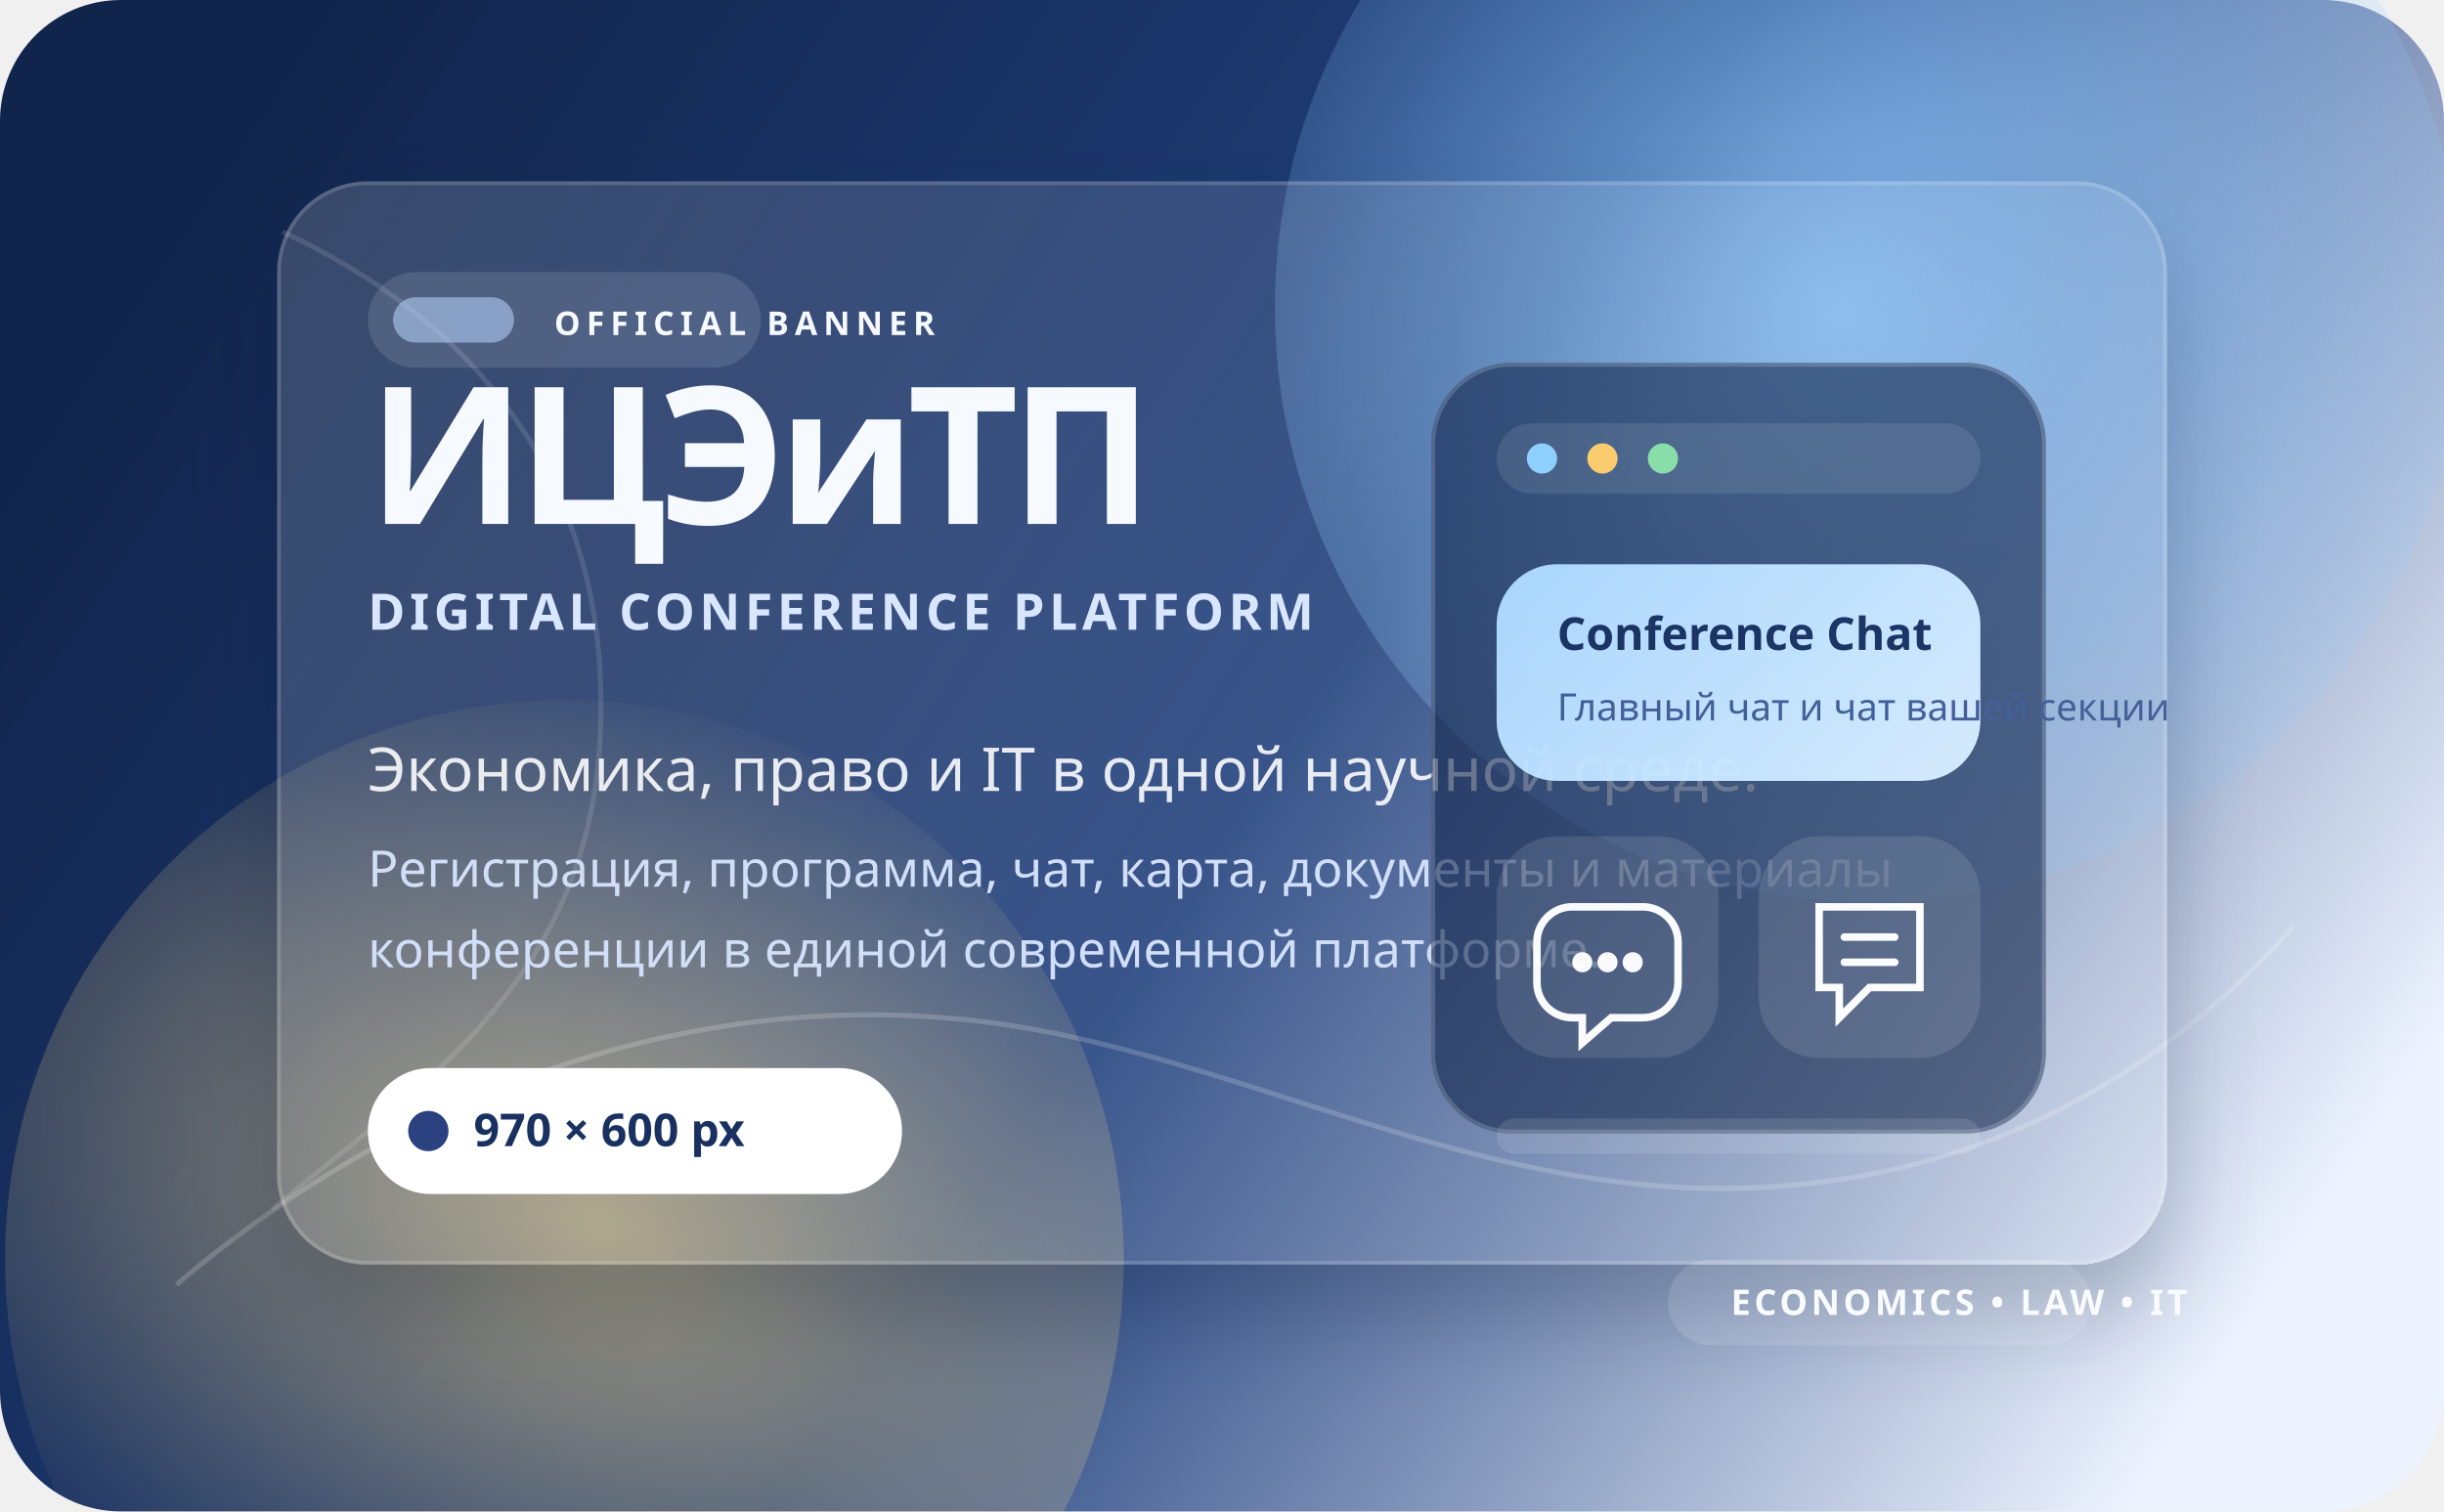
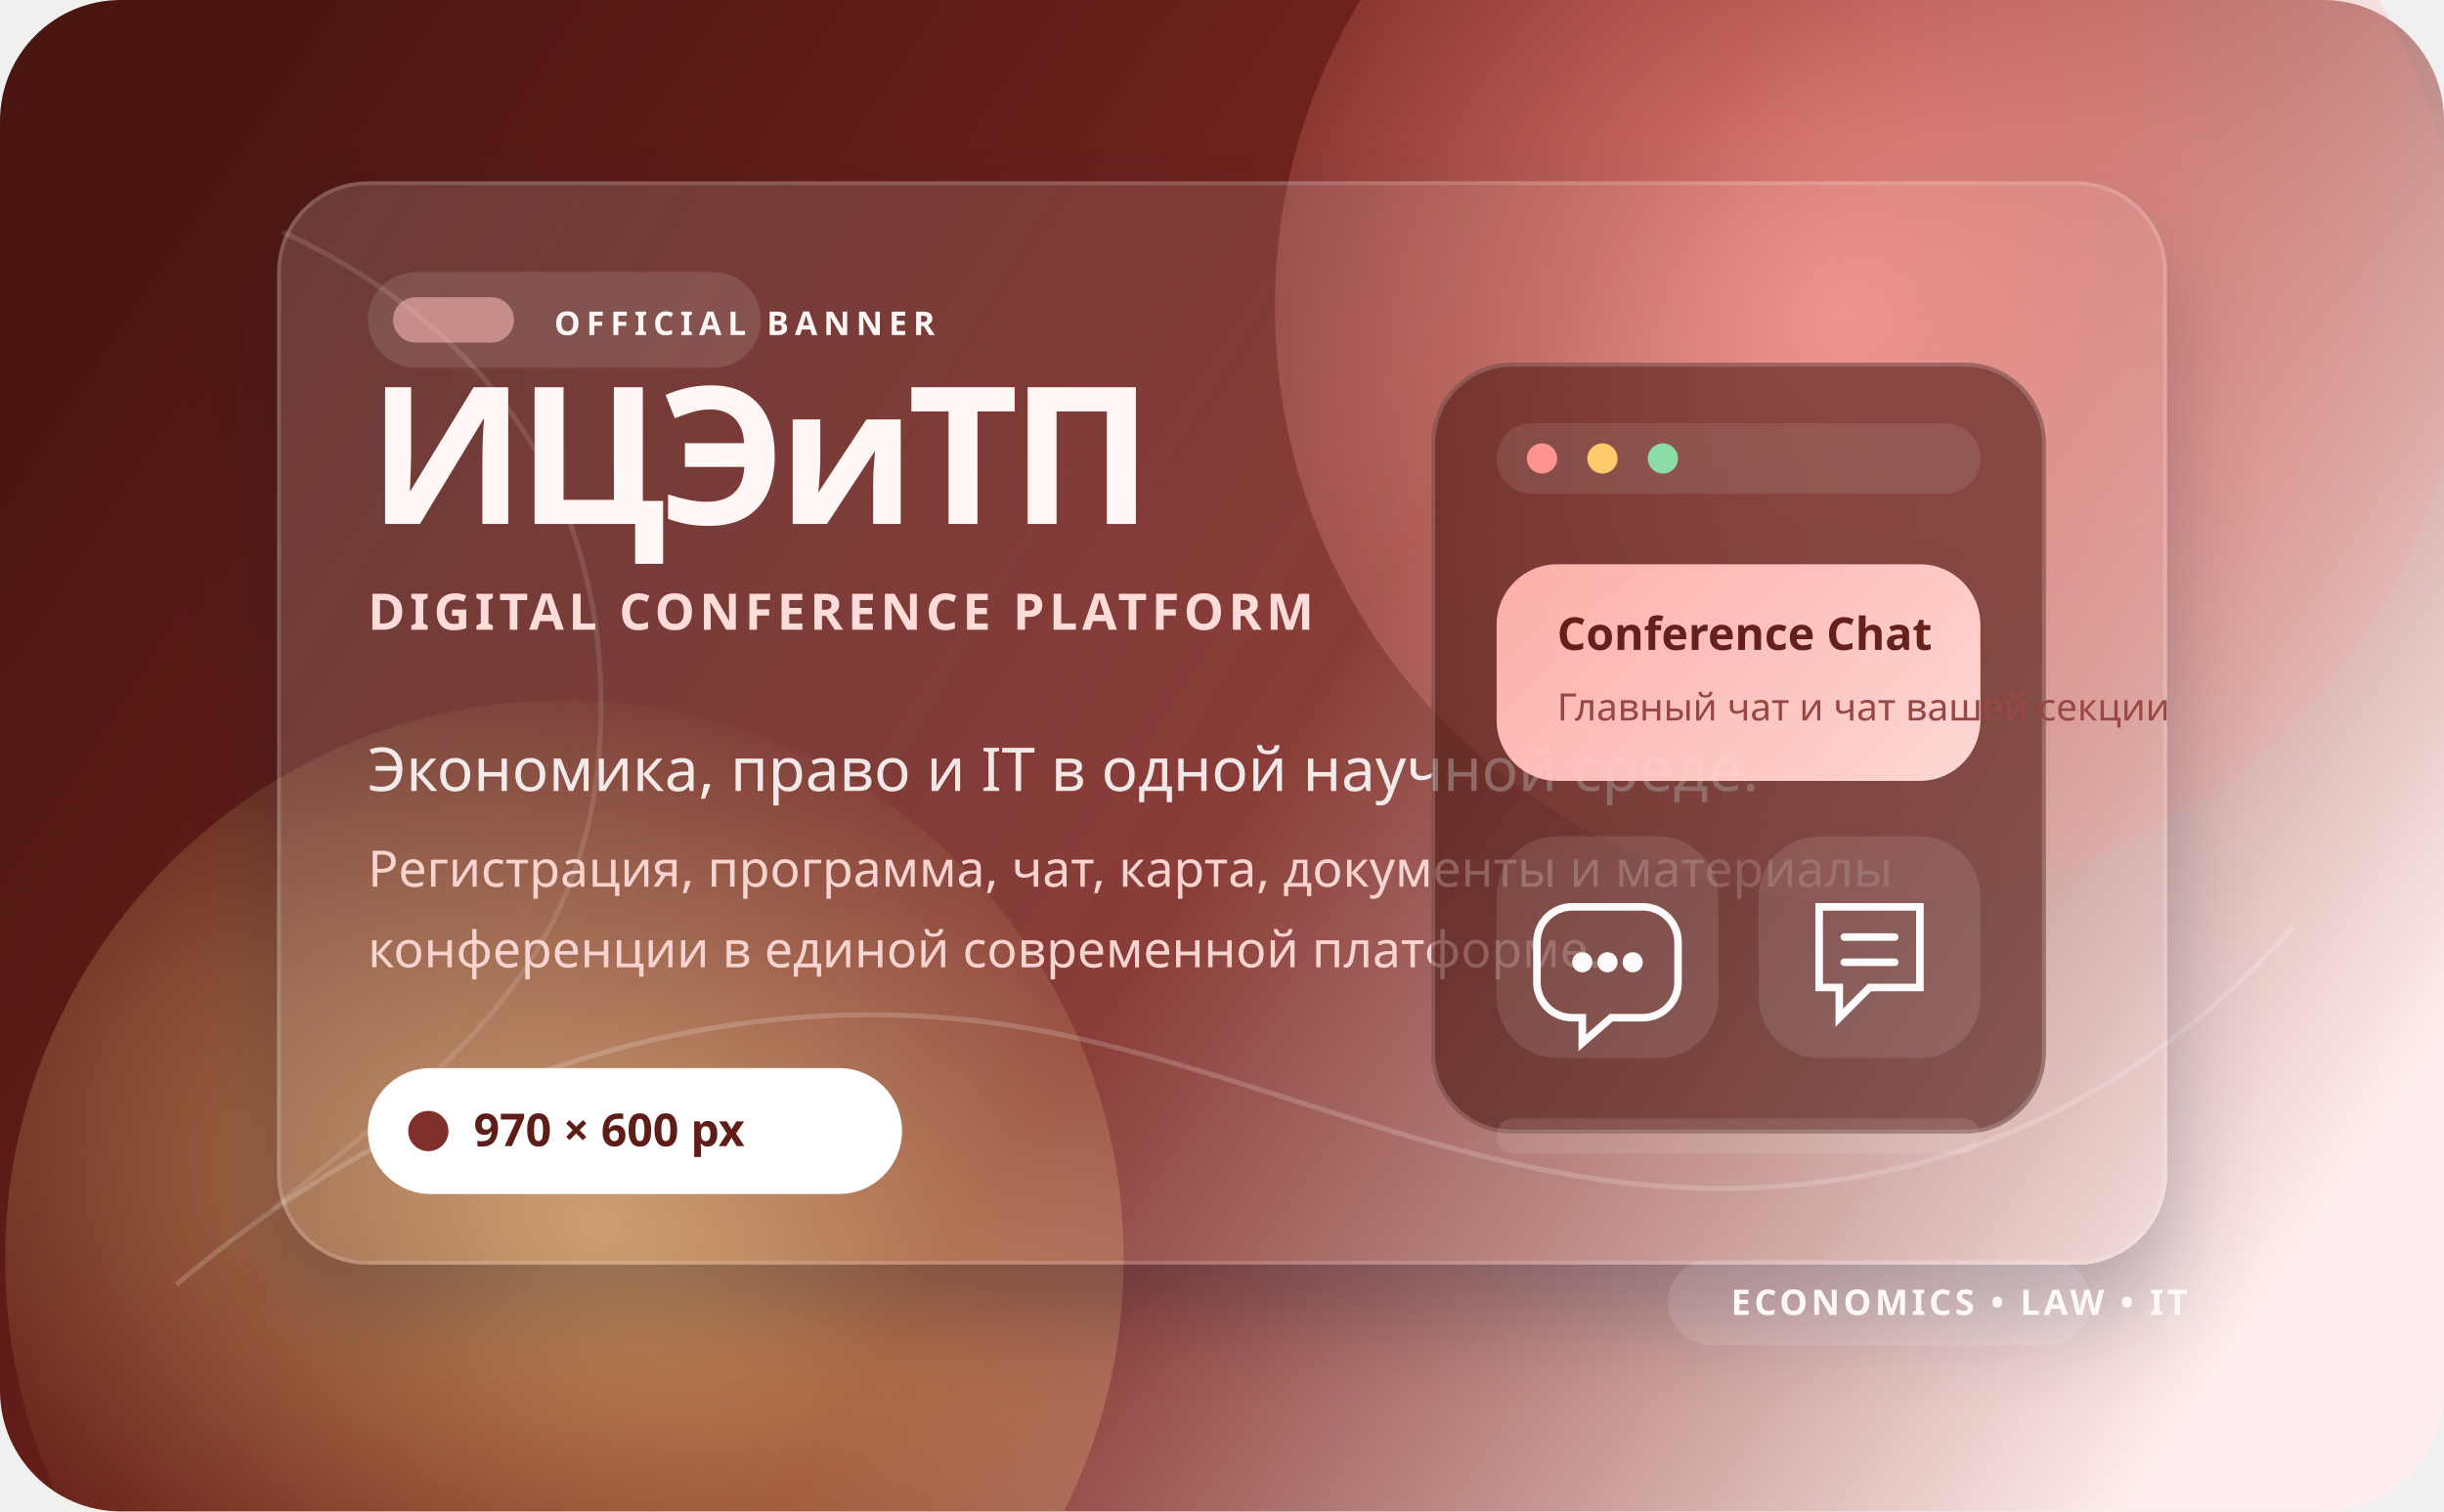
<svg xmlns="http://www.w3.org/2000/svg" width="970" height="600" viewBox="0 0 970 600" fill="none">
  <defs>
    <linearGradient id="bg" x1="88" y1="44" x2="872" y2="560" gradientUnits="userSpaceOnUse">
-       <stop stop-color="#11244B" />
-       <stop offset="0.52" stop-color="#20407C" />
-       <stop offset="1" stop-color="#EDF3FF" />
+       <stop stop-color="#4B1511" />
+       <stop offset="0.52" stop-color="#7C2620" />
+       <stop offset="1" stop-color="#FFEEED" />
    </linearGradient>
    <radialGradient id="glowA" cx="0" cy="0" r="1" gradientUnits="userSpaceOnUse" gradientTransform="translate(730 124) rotate(132.89) scale(320 292)">
-       <stop stop-color="#8EC9FF" stop-opacity="0.82" />
-       <stop offset="1" stop-color="#8EC9FF" stop-opacity="0" />
+       <stop stop-color="#FF968E" stop-opacity="0.82" />
+       <stop offset="1" stop-color="#FF968E" stop-opacity="0" />
    </radialGradient>
    <radialGradient id="glowB" cx="0" cy="0" r="1" gradientUnits="userSpaceOnUse" gradientTransform="translate(238 486) rotate(17.83) scale(330 214)">
      <stop stop-color="#FFDC88" stop-opacity="0.6" />
      <stop offset="1" stop-color="#FFDC88" stop-opacity="0" />
    </radialGradient>
    <linearGradient id="panel" x1="106" y1="88" x2="796" y2="498" gradientUnits="userSpaceOnUse">
      <stop stop-color="white" stop-opacity="0.16" />
      <stop offset="1" stop-color="white" stop-opacity="0.06" />
    </linearGradient>
    <linearGradient id="accent" x1="594" y1="168" x2="862" y2="446" gradientUnits="userSpaceOnUse">
-       <stop stop-color="#A3D5FF" />
-       <stop offset="1" stop-color="#F8FBFF" />
+       <stop stop-color="#FFA9A3" />
+       <stop offset="1" stop-color="#FFF8F8" />
    </linearGradient>
    <filter id="shadow" x="74" y="56" width="822" height="502" filterUnits="userSpaceOnUse" color-interpolation-filters="sRGB">
      <feFlood flood-opacity="0" result="BackgroundImageFix" />
      <feColorMatrix in="SourceAlpha" type="matrix" values="0 0 0 0 0 0 0 0 0 0 0 0 0 0 0 0 0 0 127 0" result="hardAlpha" />
      <feOffset dy="20" />
      <feGaussianBlur stdDeviation="18" />
      <feComposite in2="hardAlpha" operator="out" />
      <feColorMatrix type="matrix" values="0 0 0 0 0.051 0 0 0 0 0.114 0 0 0 0 0.231 0 0 0 0.25 0" />
      <feBlend mode="normal" in2="BackgroundImageFix" result="effect1_dropShadow_0_1" />
      <feBlend mode="normal" in="SourceGraphic" in2="effect1_dropShadow_0_1" result="shape" />
    </filter>
  </defs>
  <rect width="970" height="600" rx="48" fill="url(#bg)" />
  <circle cx="742" cy="122" r="236" fill="url(#glowA)" />
  <circle cx="224" cy="500" r="222" fill="url(#glowB)" />
  <path d="M70 510C164 430 274 396 374 404C487 412 590 484 716 470C797 462 862 422 910 368" stroke="white" stroke-opacity="0.18" stroke-width="2" />
  <path d="M112 92C198 132 244 202 238 296C232 390 166 432 108 480" stroke="white" stroke-opacity="0.12" stroke-width="2" />
  <g filter="url(#shadow)">
    <rect x="110" y="72" width="750" height="430" rx="36" fill="url(#panel)" />
    <rect x="110.75" y="72.75" width="748.5" height="428.5" rx="35.25" stroke="white" stroke-opacity="0.16" stroke-width="1.5" />
  </g>
  <rect x="146" y="108" width="156" height="38" rx="19" fill="white" fill-opacity="0.12" />
-   <rect x="156" y="118" width="48" height="18" rx="9" fill="#B9D6FF" fill-opacity="0.55" />
-   <text x="220" y="133" fill="#F6FAFF" font-family="'IBM Plex Sans', 'Segoe UI', sans-serif" font-size="13" font-weight="700" letter-spacing="2.4">OFFICIAL BANNER</text>
-   <text x="146" y="208" fill="#F6FAFF" font-family="'IBM Plex Sans', 'Segoe UI', sans-serif" font-size="76" font-weight="700" letter-spacing="-3.2">ИЦЭиТП</text>
-   <text x="146" y="250" fill="#D9E6FF" font-family="'IBM Plex Sans', 'Segoe UI', sans-serif" font-size="20" font-weight="600" letter-spacing="1.8">DIGITAL CONFERENCE PLATFORM</text>
+   <rect x="156" y="118" width="48" height="18" rx="9" fill="#FFBEB9" fill-opacity="0.55" />
+   <text x="220" y="133" fill="#FFF7F6" font-family="'IBM Plex Sans', 'Segoe UI', sans-serif" font-size="13" font-weight="700" letter-spacing="2.4">OFFICIAL BANNER</text>
+   <text x="146" y="208" fill="#FFF7F6" font-family="'IBM Plex Sans', 'Segoe UI', sans-serif" font-size="76" font-weight="700" letter-spacing="-3.2">ИЦЭиТП</text>
+   <text x="146" y="250" fill="#FFDCD9" font-family="'IBM Plex Sans', 'Segoe UI', sans-serif" font-size="20" font-weight="600" letter-spacing="1.8">DIGITAL CONFERENCE PLATFORM</text>
  <text x="146" y="314" fill="white" fill-opacity="0.88" font-family="'IBM Plex Sans', 'Segoe UI', sans-serif" font-size="24" font-weight="500">Экономика, право и IT в одной научной среде.</text>
-   <text x="146" y="352" fill="#D1DEF8" font-family="'IBM Plex Sans', 'Segoe UI', sans-serif" font-size="20" font-weight="400">Регистрация, программа, чат, карта, документы и материалы</text>
-   <text x="146" y="384" fill="#D1DEF8" font-family="'IBM Plex Sans', 'Segoe UI', sans-serif" font-size="20" font-weight="400">конференции в единой современной платформе.</text>
+   <text x="146" y="352" fill="#F8D4D1" font-family="'IBM Plex Sans', 'Segoe UI', sans-serif" font-size="20" font-weight="400">Регистрация, программа, чат, карта, документы и материалы</text>
+   <text x="146" y="384" fill="#F8D4D1" font-family="'IBM Plex Sans', 'Segoe UI', sans-serif" font-size="20" font-weight="400">конференции в единой современной платформе.</text>
  <rect x="146" y="424" width="212" height="50" rx="25" fill="white" />
-   <text x="188" y="455" fill="#183160" font-family="'IBM Plex Sans', 'Segoe UI', sans-serif" font-size="18" font-weight="700">970 × 600 px</text>
-   <circle cx="170" cy="449" r="8" fill="#2A4280" />
+   <text x="188" y="455" fill="#601D18" font-family="'IBM Plex Sans', 'Segoe UI', sans-serif" font-size="18" font-weight="700">970 × 600 px</text>
+   <circle cx="170" cy="449" r="8" fill="#80302A" />
  <g opacity="0.96">
-     <rect x="568" y="144" width="244" height="306" rx="32" fill="#10244A" fill-opacity="0.62" />
+     <rect x="568" y="144" width="244" height="306" rx="32" fill="#4A1410" fill-opacity="0.62" />
    <rect x="568.8" y="144.8" width="242.4" height="304.4" rx="31.2" stroke="white" stroke-opacity="0.18" stroke-width="1.6" />
    <rect x="594" y="168" width="192" height="28" rx="14" fill="white" fill-opacity="0.1" />
-     <circle cx="612" cy="182" r="6" fill="#8FD2FF" />
+     <circle cx="612" cy="182" r="6" fill="#FF968F" />
    <circle cx="636" cy="182" r="6" fill="#FFCE6A" />
    <circle cx="660" cy="182" r="6" fill="#89E0A7" />
    <rect x="594" y="224" width="192" height="86" rx="24" fill="url(#accent)" />
-     <text x="618" y="258" fill="#173062" font-family="'IBM Plex Sans', 'Segoe UI', sans-serif" font-size="18" font-weight="700">Conference Chat</text>
-     <text x="618" y="286" fill="#3F5D96" font-family="'IBM Plex Sans', 'Segoe UI', sans-serif" font-size="15" font-weight="500">Главный чат и чат вашей секции</text>
+     <text x="618" y="258" fill="#621C17" font-family="'IBM Plex Sans', 'Segoe UI', sans-serif" font-size="18" font-weight="700">Conference Chat</text>
+     <text x="618" y="286" fill="#96453F" font-family="'IBM Plex Sans', 'Segoe UI', sans-serif" font-size="15" font-weight="500">Главный чат и чат вашей секции</text>
    <rect x="594" y="332" width="88" height="88" rx="24" fill="white" fill-opacity="0.11" />
    <path d="M624 360H652C659.732 360 666 366.268 666 374V390C666 397.732 659.732 404 652 404H639.5L628 414V404H624C616.268 404 610 397.732 610 390V374C610 366.268 616.268 360 624 360Z" stroke="white" stroke-width="3" />
    <circle cx="628" cy="382" r="4" fill="white" />
    <circle cx="638" cy="382" r="4" fill="white" />
    <circle cx="648" cy="382" r="4" fill="white" />
    <rect x="698" y="332" width="88" height="88" rx="24" fill="white" fill-opacity="0.11" />
    <path d="M722 360H762V392H742L730 404V392H722V360Z" stroke="white" stroke-width="3" />
    <path d="M732 372H752" stroke="white" stroke-width="3" stroke-linecap="round" />
    <path d="M732 382H752" stroke="white" stroke-width="3" stroke-linecap="round" />
    <rect x="594" y="444" width="192" height="14" rx="7" fill="white" fill-opacity="0.11" />
  </g>
  <rect x="662" y="500" width="168" height="34" rx="17" fill="white" fill-opacity="0.12" />
-   <text x="687" y="522" fill="#F8FBFF" font-family="'IBM Plex Sans', 'Segoe UI', sans-serif" font-size="14" font-weight="700" letter-spacing="1.4">ECONOMICS • LAW • IT</text>
+   <text x="687" y="522" fill="#FFF8F8" font-family="'IBM Plex Sans', 'Segoe UI', sans-serif" font-size="14" font-weight="700" letter-spacing="1.4">ECONOMICS • LAW • IT</text>
</svg>
